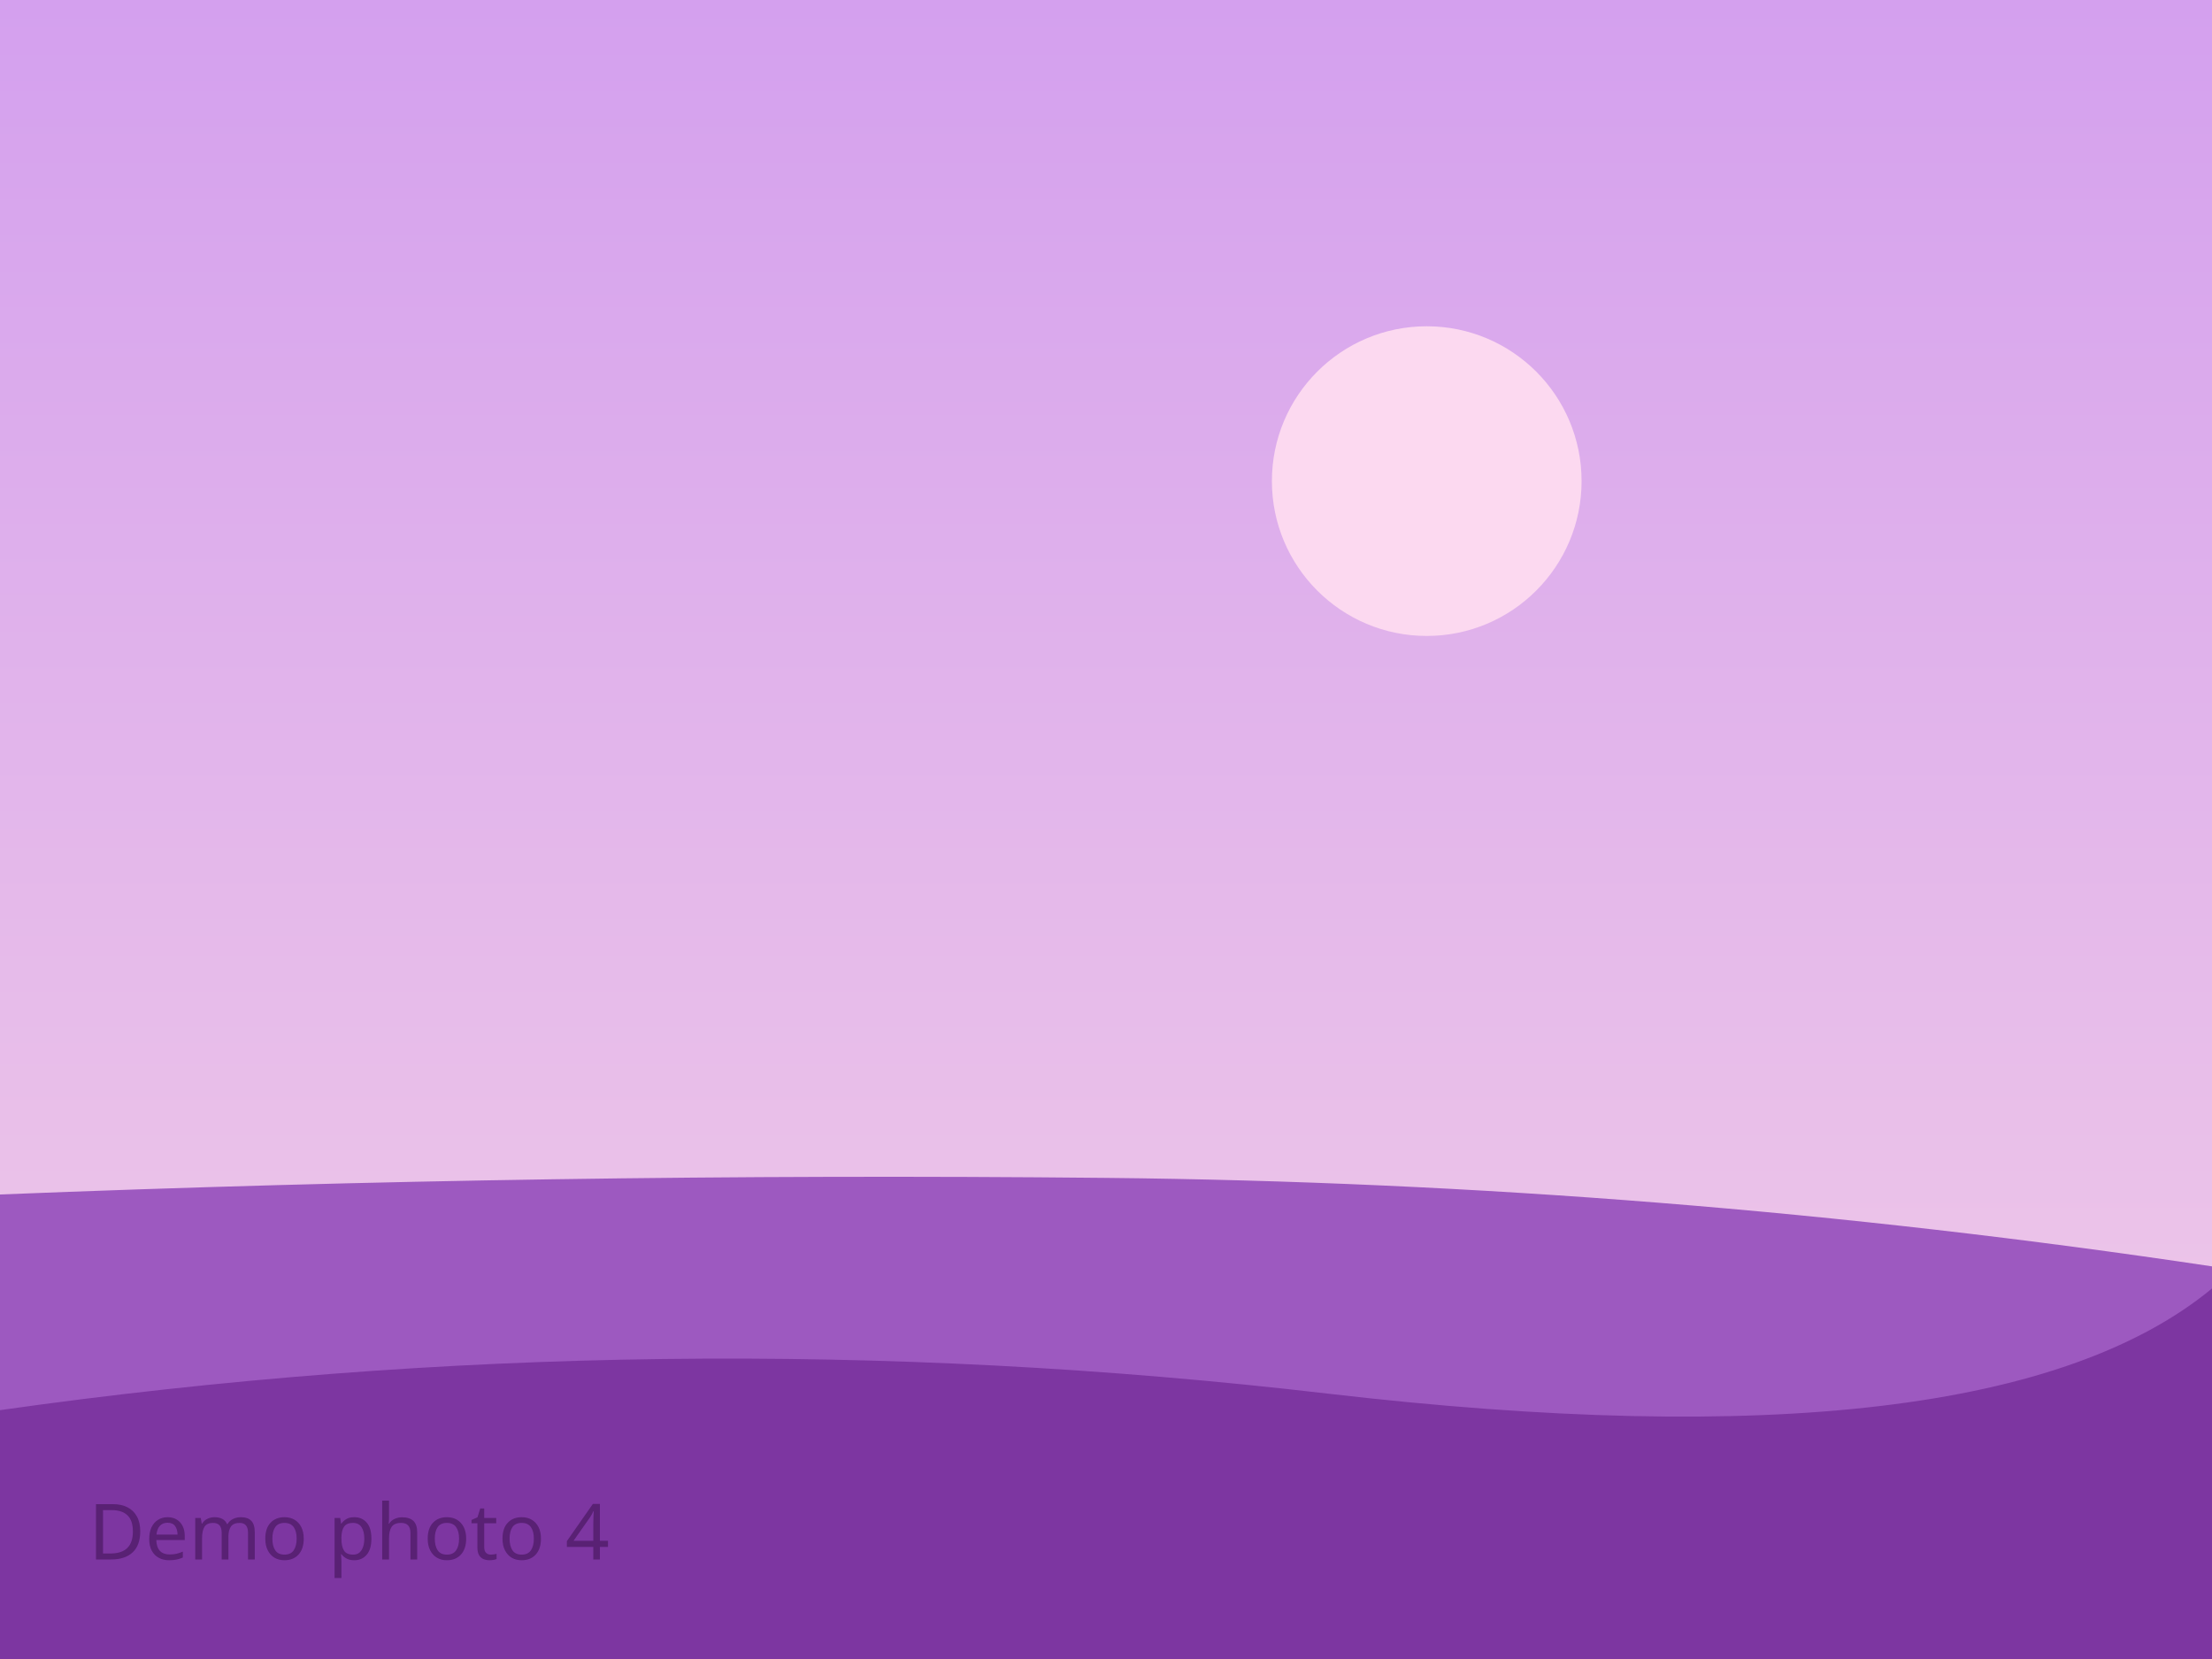
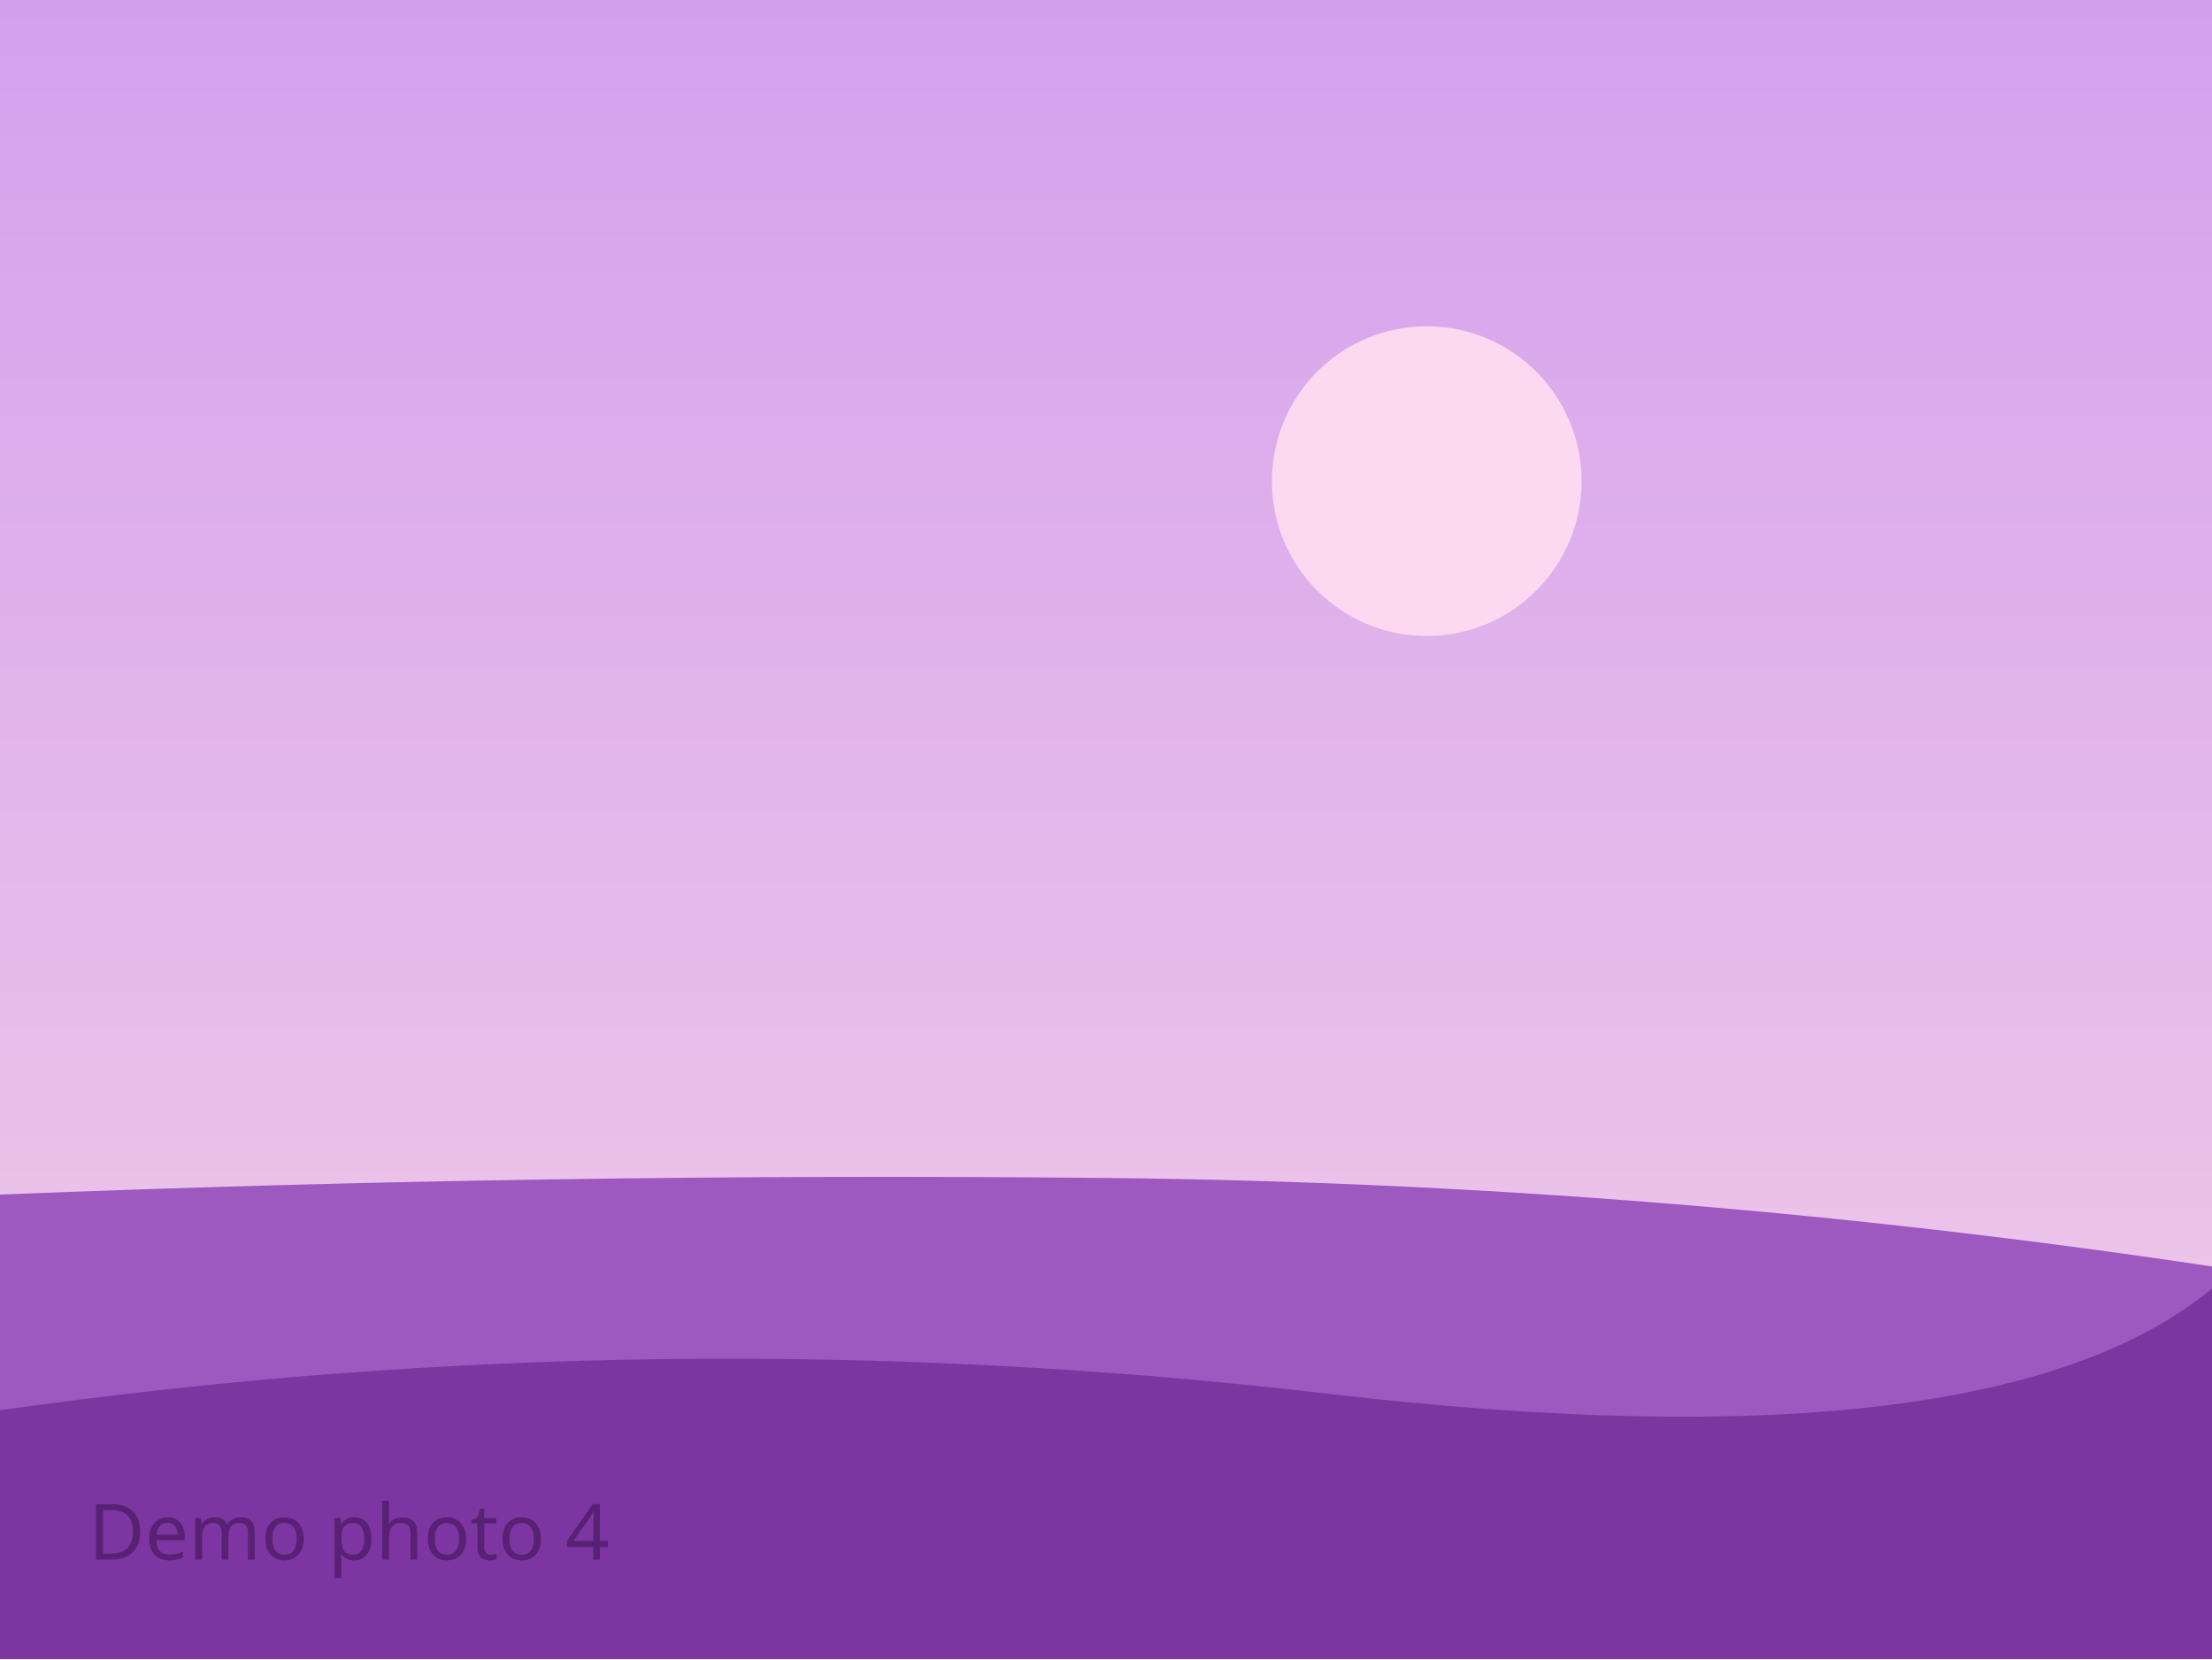
- <svg xmlns="http://www.w3.org/2000/svg" viewBox="0 0 400 300" role="img" aria-label="Demo photo 4">
+ <svg xmlns="http://www.w3.org/2000/svg" width="1200" height="900" viewBox="0 0 400 300" role="img" aria-label="Demo photo 4">
  <defs>
    <linearGradient id="sky" x1="0" y1="0" x2="0" y2="1">
      <stop offset="0" stop-color="hsl(280, 70%, 78%)" />
      <stop offset="1" stop-color="hsl(320, 60%, 88%)" />
    </linearGradient>
  </defs>
  <rect width="400" height="300" fill="url(#sky)" />
  <circle cx="258" cy="87" r="28" fill="hsl(320, 85%, 92%)" />
  <path d="M0 216 Q 100 212 200 213 T 400 229 V 300 H 0 Z" fill="hsl(280, 45%, 55%)" />
  <path d="M0 255 Q 120 238 240 252 T 400 233 V 300 H 0 Z" fill="hsl(280, 50%, 42%)" />
  <text x="16" y="282" font-family="sans-serif" font-size="14" fill="hsl(280, 60%, 25%)" opacity="0.75">Demo photo 4</text>
</svg>
